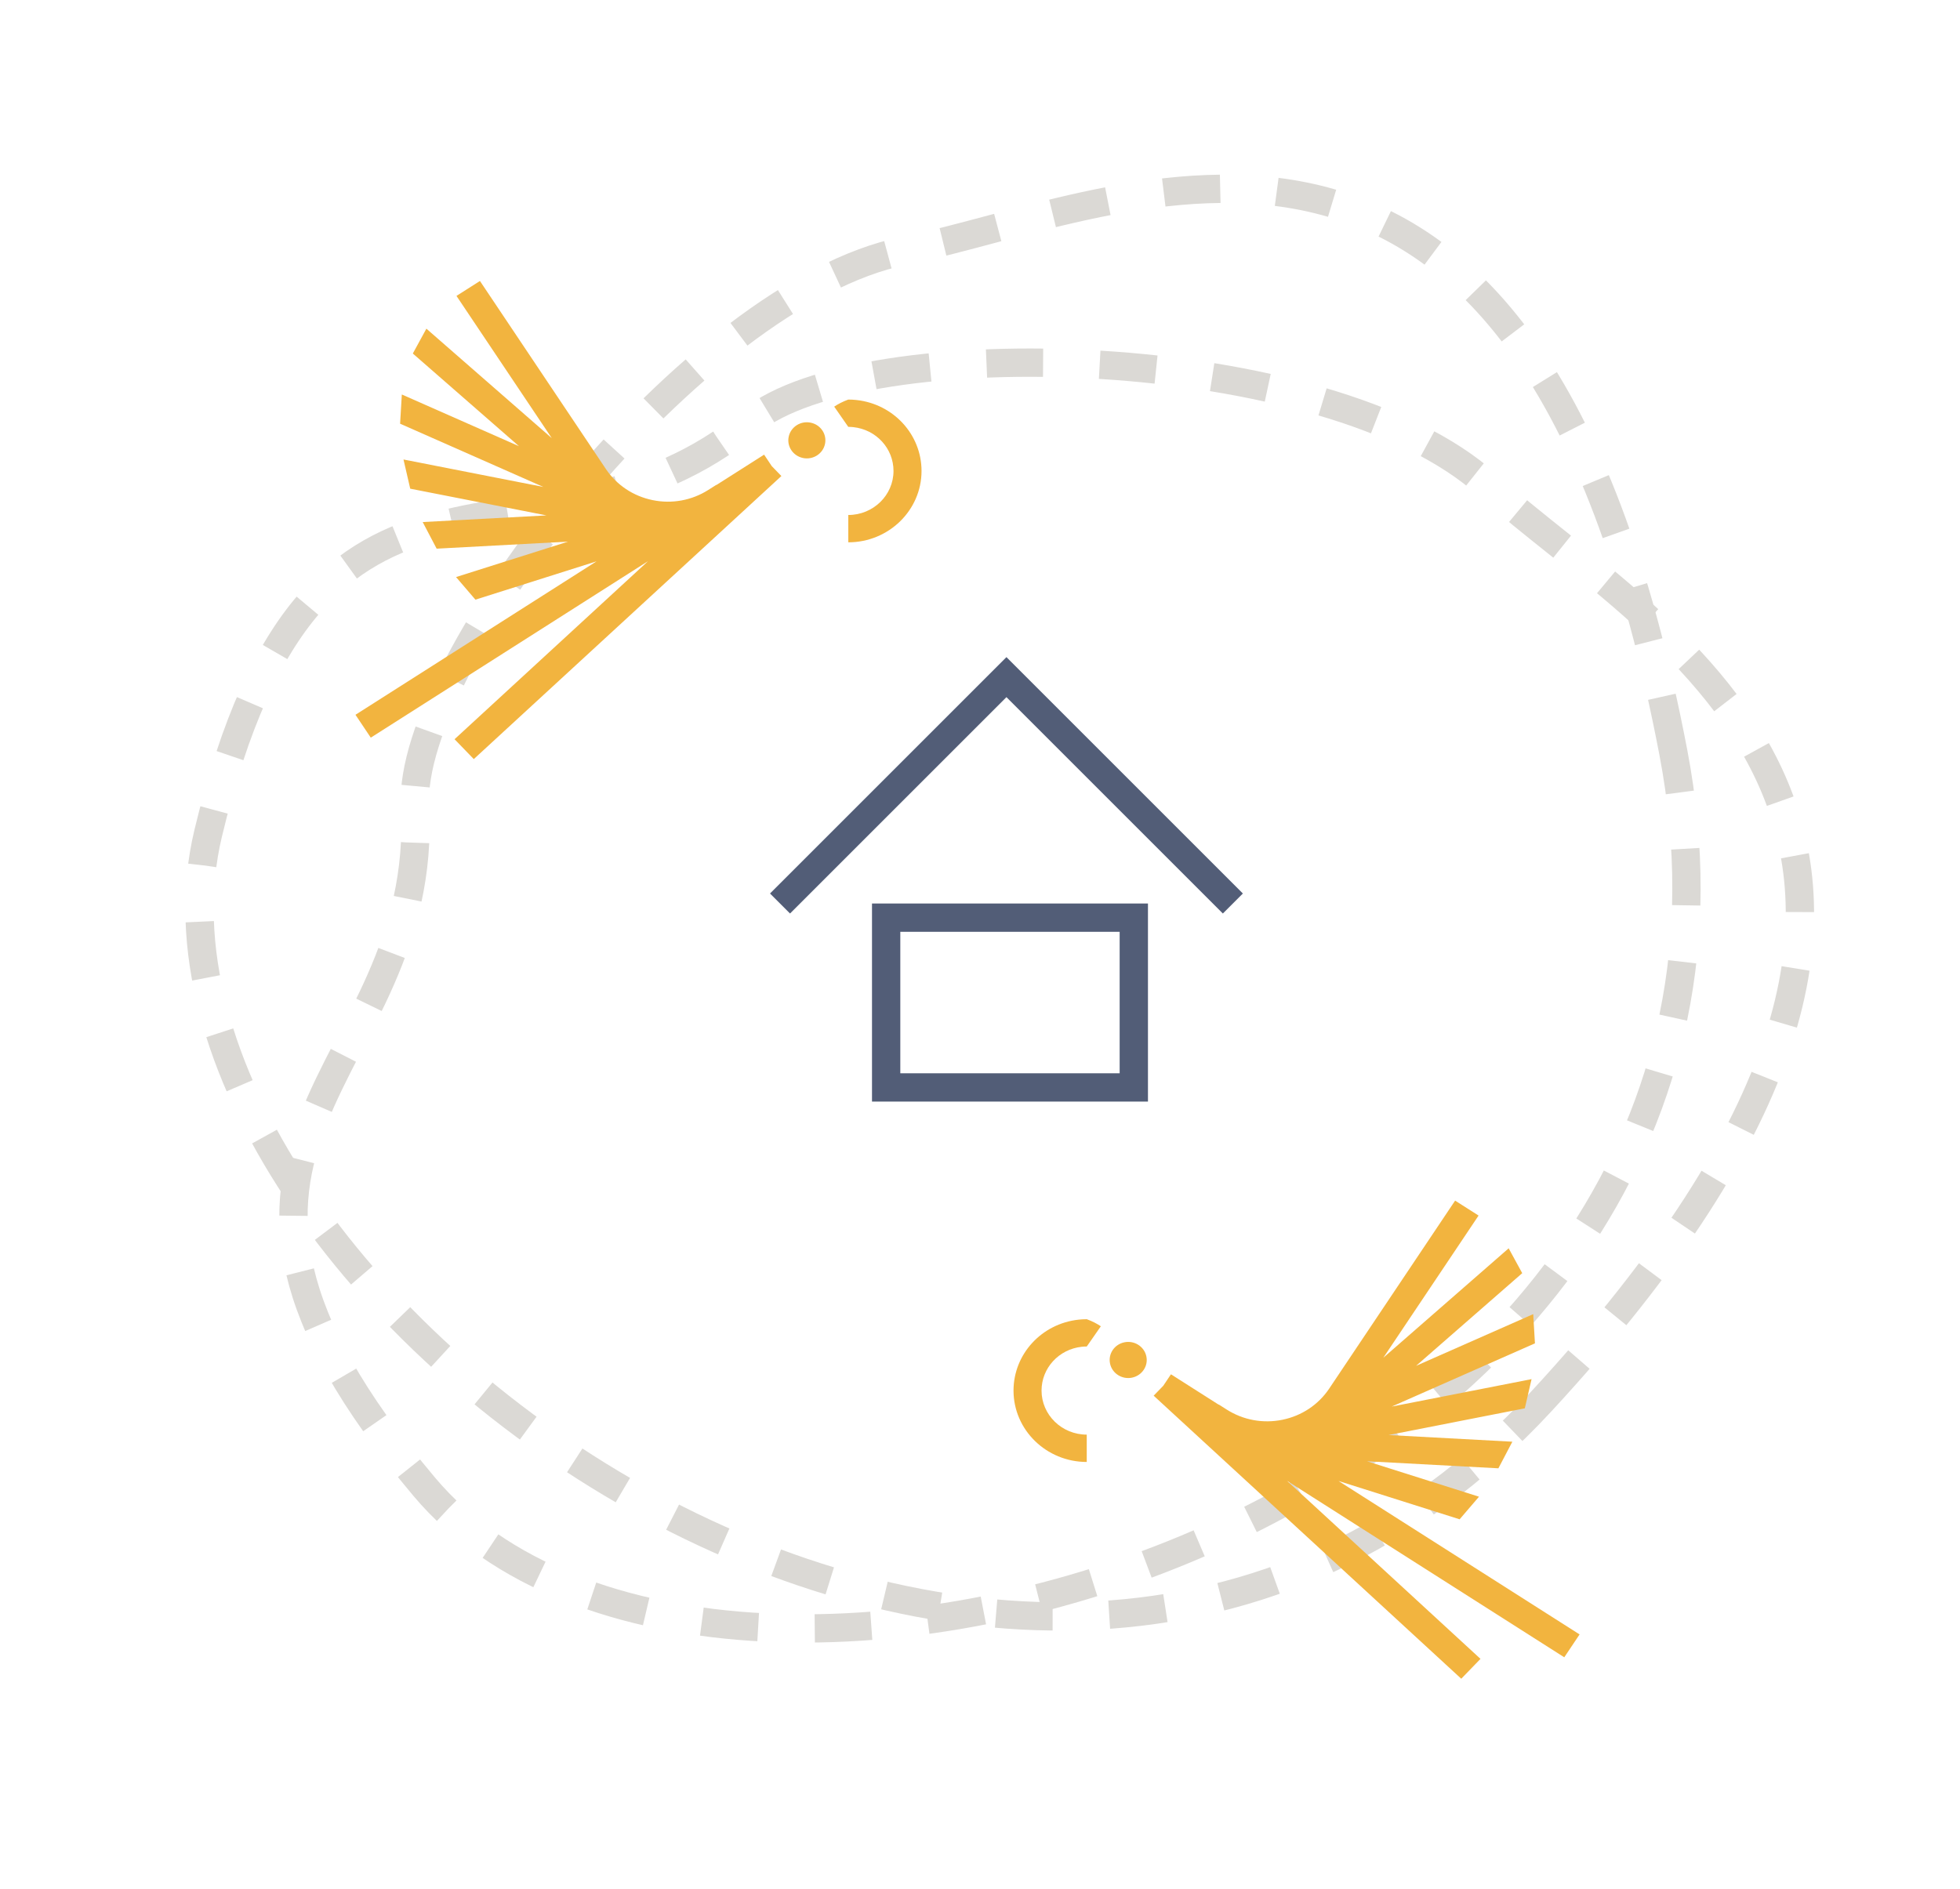
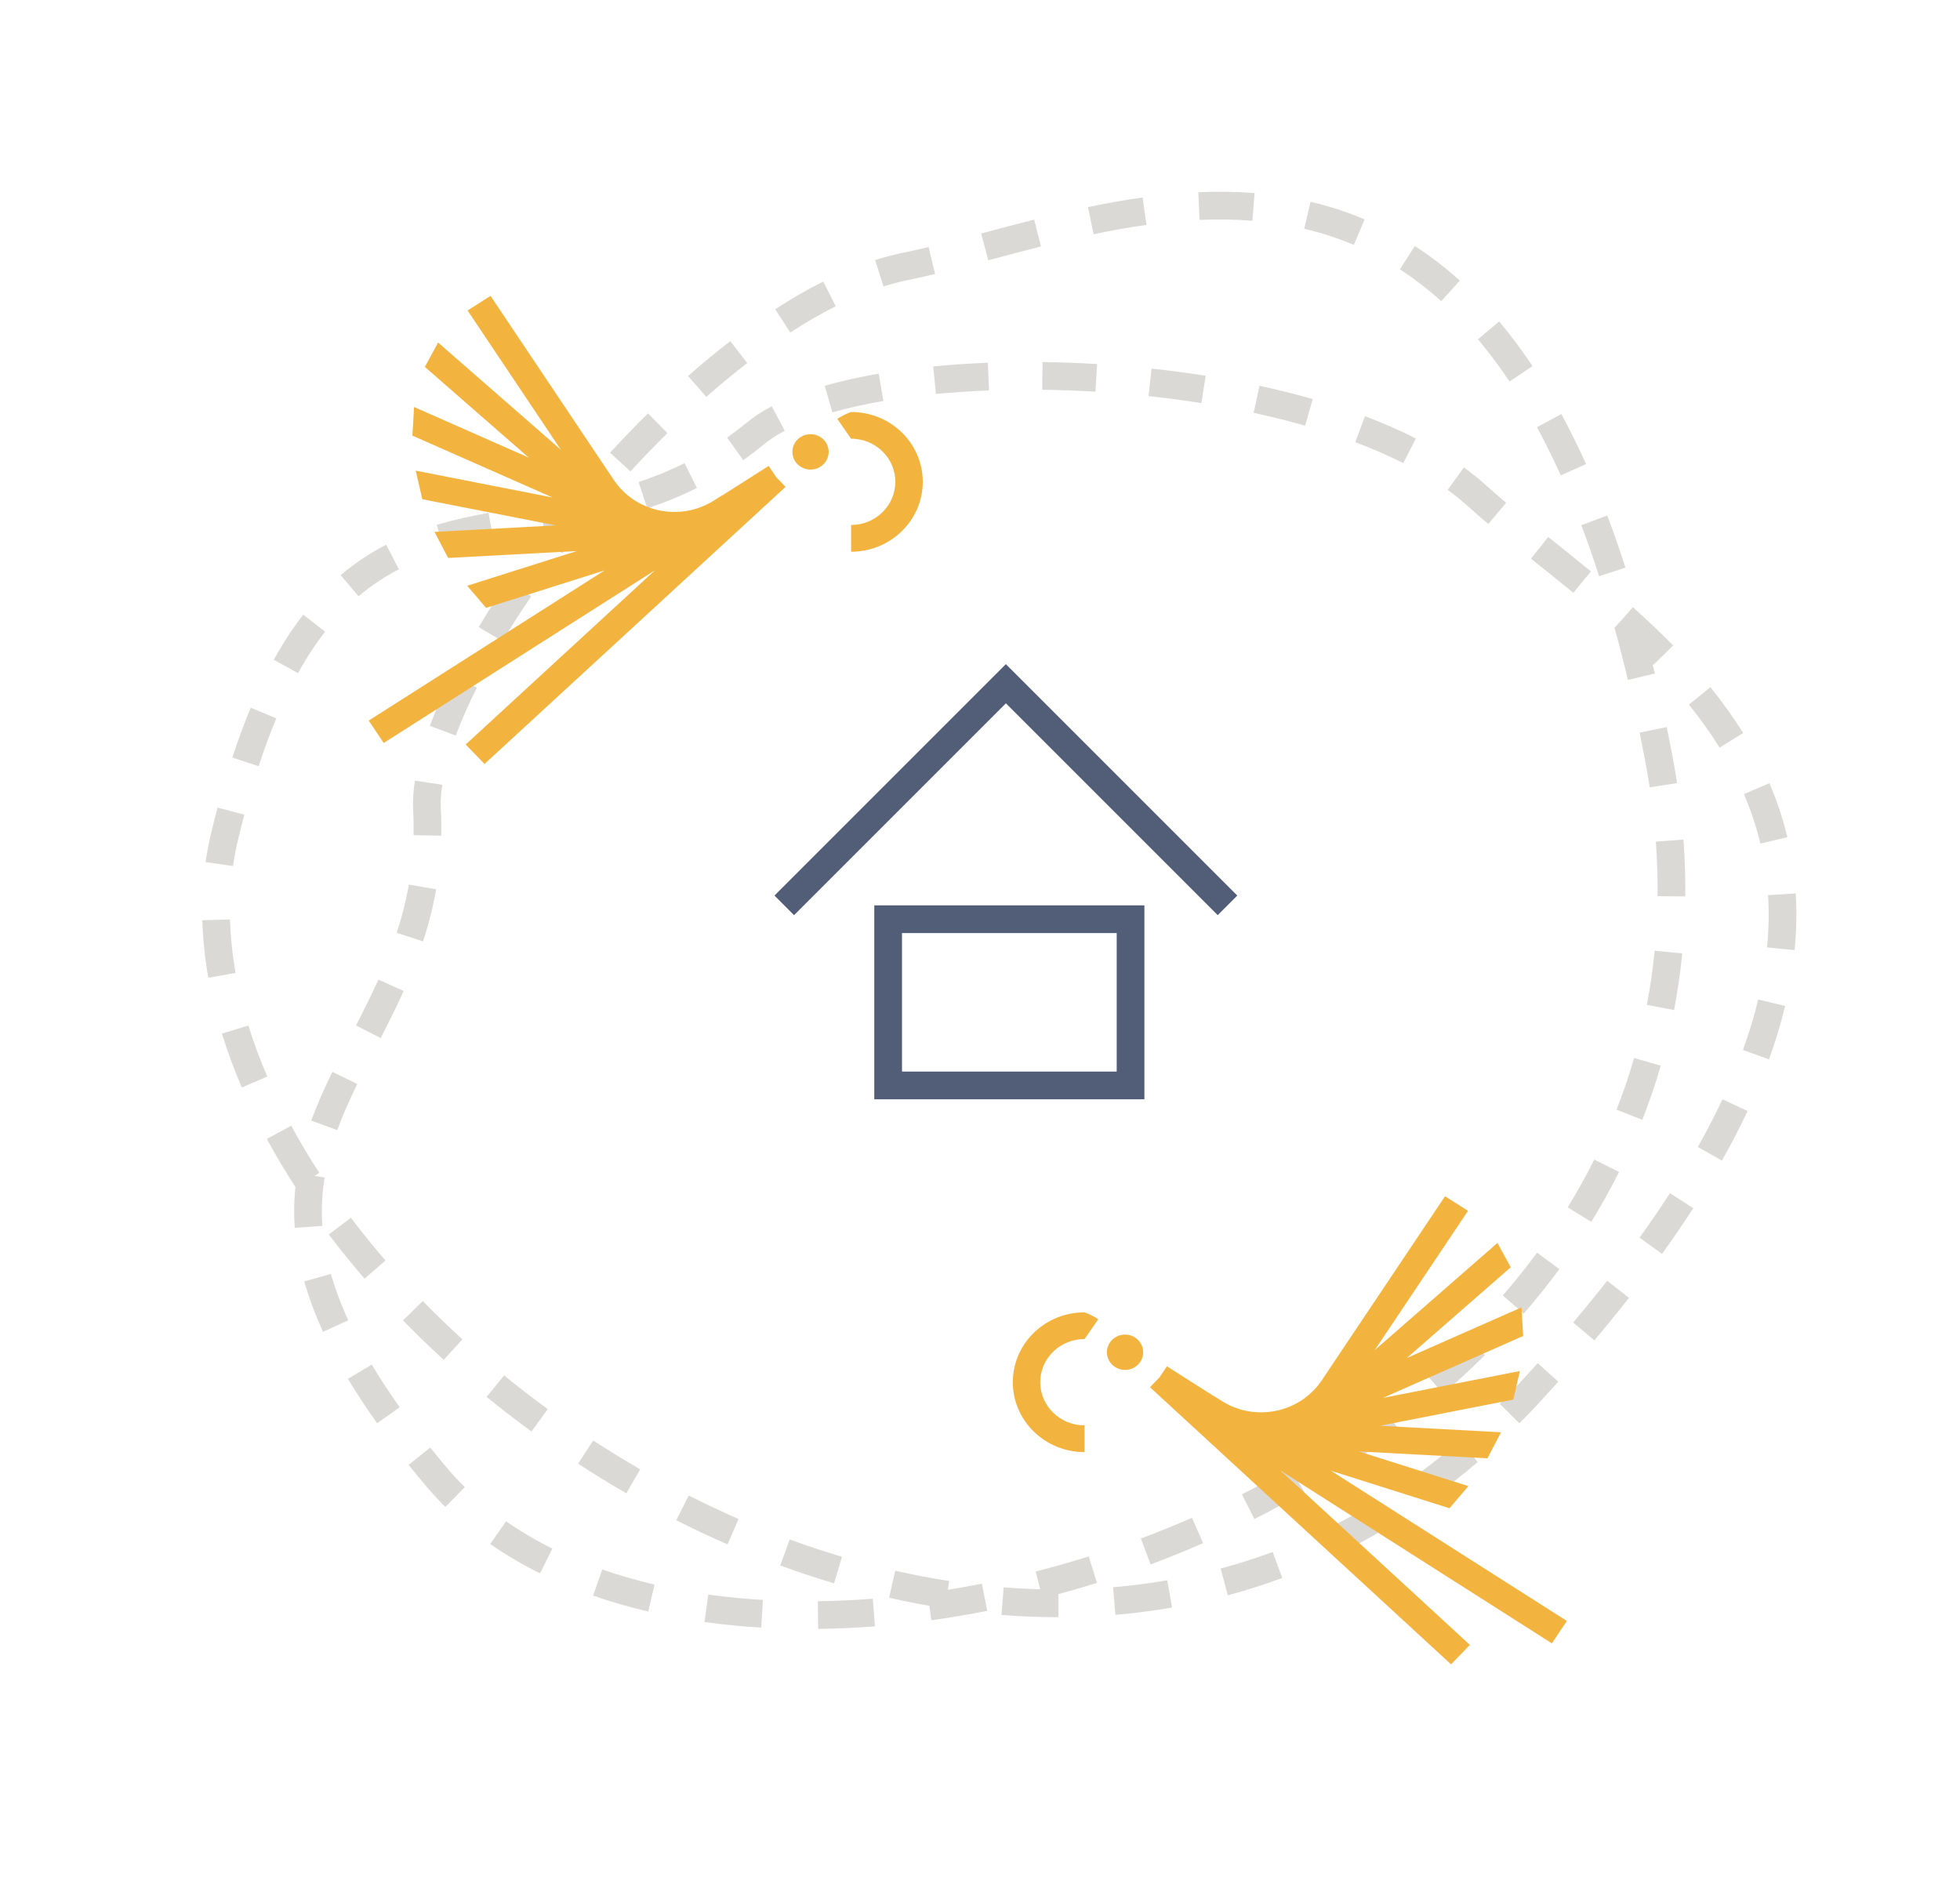
- <svg xmlns="http://www.w3.org/2000/svg" width="277" height="267" viewBox="0 0 277 267" fill="none">
-   <path d="M217.798 198.136C292.064 117.814 234.168 90.169 210.216 68.546C187.582 48.113 121.697 46.714 106.119 59.542C75.94 84.392 44.58 54.547 29.419 117.795C14.258 181.044 143.531 278.459 217.798 198.136Z" stroke="#DBD9D5" stroke-width="4" stroke-dasharray="8 8" />
-   <path d="M236.481 106.331C215.958 -1.122 159.334 29.044 127.713 35.474C97.832 41.55 57.581 93.729 58.651 113.881C60.723 152.919 18.086 160.427 59.971 210.185C101.857 259.944 257.003 213.784 236.481 106.331Z" stroke="#DBD9D5" stroke-width="4" stroke-dasharray="8 8" />
-   <path d="M174.237 127.719L142.237 95.719L110.237 127.719" stroke="#525D77" stroke-width="4" />
-   <rect x="125.237" y="129.719" width="35" height="24" stroke="#525D77" stroke-width="4" />
-   <path d="M107.987 64.27L101.24 68.564L101.224 68.544L100.104 69.255C97.765 70.743 94.967 71.256 92.234 70.697C89.5 70.137 87.152 68.571 85.622 66.29L67.828 39.719L64.512 41.829L77.978 61.934L60.26 46.461L58.343 49.974L73.343 63.073L56.789 55.764L56.545 59.894L76.787 68.832L57.024 64.954L57.976 69.08L77.229 72.857L59.738 73.798L61.71 77.559L80.278 76.564L64.452 81.573L67.19 84.767L84.307 79.35L50.237 101.041L52.401 104.274L91.584 79.327L64.241 104.496L66.959 107.305L110.43 67.293L109.071 65.89L107.987 64.27Z" fill="#F2B43F" />
-   <path d="M114.567 59.747C113.153 59.455 111.766 60.341 111.467 61.721C111.168 63.1 112.077 64.452 113.491 64.744C114.906 65.035 116.293 64.149 116.592 62.77C116.891 61.386 115.982 60.034 114.567 59.747Z" fill="#F2B43F" />
-   <path d="M121.035 56.545C120.656 56.502 120.266 56.483 119.883 56.483C119.509 56.619 119.138 56.778 118.775 56.965C118.472 57.12 118.177 57.295 117.895 57.481L119.879 60.334C119.879 60.334 119.883 60.33 119.887 60.33V60.341C120.126 60.341 120.365 60.353 120.601 60.38C123.837 60.73 126.276 63.392 126.276 66.57C126.276 70.005 123.41 72.799 119.887 72.799V76.662C125.594 76.662 130.237 72.135 130.237 66.57C130.233 61.422 126.276 57.112 121.035 56.545Z" fill="#F2B43F" />
-   <path d="M165.486 194.27L172.233 198.564L172.249 198.544L173.369 199.255C175.709 200.743 178.506 201.256 181.24 200.697C183.974 200.137 186.321 198.571 187.852 196.29L205.646 169.719L208.962 171.829L195.495 191.934L213.214 176.461L215.131 179.974L200.13 193.073L216.685 185.764L216.928 189.894L196.687 198.832L216.45 194.954L215.497 199.08L196.245 202.857L213.736 203.798L211.763 207.559L193.196 206.564L209.021 211.573L206.284 214.767L189.167 209.351L223.237 231.041L221.073 234.274L181.89 209.327L209.233 234.496L206.515 237.305L163.043 197.293L164.402 195.89L165.486 194.27Z" fill="#F2B43F" />
-   <path d="M158.906 189.747C160.321 189.455 161.708 190.341 162.007 191.721C162.306 193.1 161.397 194.452 159.982 194.744C158.568 195.035 157.181 194.149 156.882 192.77C156.583 191.386 157.492 190.034 158.906 189.747Z" fill="#F2B43F" />
-   <path d="M152.439 186.545C152.817 186.502 153.208 186.483 153.59 186.483C153.965 186.619 154.336 186.778 154.698 186.965C155.001 187.12 155.296 187.295 155.579 187.481L153.594 190.333C153.594 190.333 153.59 190.33 153.586 190.33V190.341C153.347 190.341 153.108 190.353 152.873 190.38C149.637 190.73 147.198 193.392 147.198 196.57C147.198 200.005 150.063 202.799 153.586 202.799V206.662C147.88 206.662 143.237 202.135 143.237 196.57C143.241 191.422 147.198 187.112 152.439 186.545Z" fill="#F2B43F" />
+ <svg xmlns="http://www.w3.org/2000/svg" width="283" height="272" viewBox="0 0 283 272" fill="none">
+   <path fill-rule="evenodd" clip-rule="evenodd" d="M197.091 60.099C199.67 61.069 202.129 62.137 204.433 63.305L202.624 66.873C200.466 65.778 198.142 64.768 195.682 63.842L197.091 60.099ZM211.368 67.49C212.498 68.308 213.563 69.165 214.556 70.061C215.474 70.89 216.447 71.732 217.468 72.591L214.894 75.652C213.847 74.771 212.836 73.898 211.875 73.03C210.998 72.238 210.045 71.471 209.022 70.73L211.368 67.49ZM181.856 55.701C184.477 56.267 187.046 56.906 189.541 57.618L188.442 61.464C186.038 60.778 183.553 60.16 181.012 59.611L181.856 55.701ZM224.058 77.942C225.892 79.407 227.793 80.927 229.711 82.502L227.172 85.593C225.276 84.036 223.395 82.533 221.558 81.064C221.388 80.929 221.218 80.793 221.049 80.658L223.547 77.534C223.716 77.669 223.887 77.805 224.058 77.942ZM235.775 87.675C237.746 89.436 239.698 91.276 241.584 93.204L238.724 96.001C236.913 94.149 235.028 92.372 233.11 90.658L235.775 87.675ZM166.267 53.217C168.887 53.498 171.501 53.843 174.088 54.253L173.463 58.204C170.944 57.805 168.396 57.469 165.839 57.194L166.267 53.217ZM246.962 99.223C248.658 101.32 250.247 103.52 251.687 105.835L248.289 107.947C246.948 105.789 245.456 103.722 243.851 101.737L246.962 99.223ZM150.533 52.276C153.13 52.308 155.763 52.403 158.411 52.561L158.172 56.554C155.587 56.399 153.017 56.307 150.484 56.276L150.533 52.276ZM255.482 113.08C256.544 115.558 257.421 118.152 258.072 120.874L254.181 121.804C253.586 119.315 252.783 116.936 251.806 114.656L255.482 113.08ZM134.749 52.903C137.296 52.656 139.936 52.48 142.642 52.376L142.796 56.373C140.162 56.474 137.6 56.645 135.135 56.884L134.749 52.903ZM259.281 128.995C259.443 131.621 259.398 134.347 259.12 137.177L255.139 136.787C255.397 134.163 255.437 131.651 255.288 129.242L259.281 128.995ZM119.079 55.701C121.474 55.013 124.089 54.429 126.873 53.949L127.553 57.89C124.888 58.35 122.416 58.904 120.183 59.545L119.079 55.701ZM107.847 60.998C108.89 60.14 110.1 59.362 111.44 58.657L113.302 62.197C112.151 62.803 111.18 63.435 110.39 64.086C109.363 64.931 108.334 65.717 107.304 66.447L104.991 63.183C105.943 62.509 106.895 61.782 107.847 60.998ZM257.748 145.247C257.151 147.743 256.38 150.313 255.424 152.96L251.662 151.601C252.57 149.086 253.297 146.659 253.858 144.315L257.748 145.247ZM92.203 69.6C94.415 68.867 96.629 67.978 98.842 66.872L100.631 70.45C98.228 71.651 95.835 72.61 93.462 73.397L92.203 69.6ZM252.327 160.41C251.236 162.74 250.007 165.126 248.632 167.571L245.146 165.61C246.475 163.246 247.658 160.948 248.704 158.714L252.327 160.41ZM77.95 72.811C80.361 72.418 82.772 72.004 85.197 71.481L86.04 75.391C83.513 75.936 81.02 76.364 78.593 76.759L77.95 72.811ZM63.052 75.774C65.513 75.049 68.018 74.508 70.535 74.046L71.258 77.98C68.815 78.429 66.46 78.94 64.183 79.611L63.052 75.774ZM244.482 174.44C243.092 176.594 241.593 178.792 239.981 181.036L236.733 178.701C238.308 176.509 239.769 174.367 241.12 172.272L244.482 174.44ZM49.185 83.048C51.299 81.248 53.497 79.811 55.763 78.645L57.593 82.202C55.585 83.235 53.645 84.503 51.778 86.093L49.185 83.048ZM235.205 187.387C233.627 189.398 231.96 191.445 230.202 193.528L227.145 190.947C228.874 188.899 230.51 186.89 232.058 184.918L235.205 187.387ZM39.531 95.255C40.881 92.815 42.298 90.658 43.779 88.749L46.939 91.2C45.595 92.933 44.29 94.915 43.031 97.192L39.531 95.255ZM225 199.495C224.109 200.487 223.198 201.487 222.266 202.494C221.312 203.526 220.349 204.529 219.377 205.505L216.544 202.681C217.48 201.741 218.409 200.774 219.329 199.779C220.248 198.785 221.147 197.799 222.025 196.821L225 199.495ZM33.543 109.378C34.392 106.788 35.281 104.393 36.207 102.177L39.898 103.719C39.016 105.829 38.164 108.125 37.344 110.624L33.543 109.378ZM213.365 211.088C211.25 212.903 209.099 214.597 206.916 216.174L204.573 212.932C206.665 211.421 208.729 209.795 210.761 208.052L213.365 211.088ZM30.474 120.329C30.78 119.051 31.093 117.81 31.413 116.604L35.279 117.629C34.968 118.803 34.663 120.013 34.364 121.261C34.065 122.507 33.825 123.767 33.642 125.041L29.683 124.472C29.883 123.078 30.146 121.697 30.474 120.329ZM200.03 220.707C197.633 222.137 195.204 223.438 192.75 224.613L191.022 221.006C193.367 219.883 195.688 218.64 197.981 217.272L200.03 220.707ZM30.077 141.172C29.584 138.387 29.292 135.615 29.215 132.87L33.214 132.758C33.285 135.295 33.555 137.871 34.016 140.475L30.077 141.172ZM185.147 227.833C182.546 228.795 179.922 229.627 177.282 230.334L176.247 226.471C178.769 225.795 181.275 225 183.76 224.081L185.147 227.833ZM34.917 157.014C33.807 154.43 32.846 151.837 32.044 149.244L35.866 148.063C36.623 150.513 37.535 152.973 38.592 155.435L34.917 157.014ZM169.226 232.106C166.511 232.576 163.783 232.923 161.051 233.153L160.715 229.167C163.334 228.947 165.946 228.614 168.544 228.164L169.226 232.106ZM42.746 171.518C41.225 169.181 39.816 166.819 38.527 164.442L42.044 162.536C43.279 164.815 44.634 167.085 46.099 169.338L42.746 171.518ZM152.823 233.498C150.081 233.499 147.338 233.389 144.602 233.174L144.915 229.187C147.55 229.394 150.187 229.499 152.821 229.498L152.823 233.498ZM52.639 184.617C50.829 182.524 49.105 180.397 47.474 178.242L50.663 175.827C52.241 177.911 53.91 179.971 55.664 182L52.639 184.617ZM136.438 232.223C133.737 231.807 131.046 231.293 128.372 230.687L129.256 226.786C131.841 227.372 134.44 227.868 137.047 228.27L136.438 232.223ZM64.069 196.338C62.038 194.483 60.075 192.584 58.184 190.648L61.047 187.854C62.883 189.735 64.792 191.581 66.767 193.385L64.069 196.338ZM120.435 228.609C117.819 227.832 115.223 226.97 112.654 226.029L114.03 222.273C116.523 223.186 119.039 224.022 121.574 224.775L120.435 228.609ZM76.733 206.687C74.521 205.071 72.362 203.402 70.261 201.686L72.791 198.588C74.836 200.259 76.939 201.884 79.093 203.457L76.733 206.687ZM105.05 222.982C102.547 221.892 100.075 220.73 97.639 219.5L99.443 215.929C101.812 217.126 104.215 218.256 106.646 219.314L105.05 222.982ZM90.439 215.609C88.072 214.245 85.745 212.817 83.465 211.333L85.648 207.981C87.868 209.426 90.133 210.816 92.437 212.144L90.439 215.609Z" fill="#DBD9D5" />
+   <path fill-rule="evenodd" clip-rule="evenodd" d="M111.927 44.65C114.239 43.151 116.559 41.806 118.867 40.646L120.663 44.22C118.501 45.307 116.308 46.577 114.102 48.006L111.927 44.65ZM126.353 37.552C127.681 37.129 129.003 36.781 130.314 36.514C131.526 36.268 132.781 35.984 134.079 35.673L135.013 39.562C133.682 39.882 132.38 40.176 131.111 40.434C129.953 40.669 128.77 40.98 127.566 41.364L126.353 37.552ZM99.342 54.296C101.353 52.523 103.393 50.835 105.447 49.251L107.889 52.419C105.909 53.946 103.937 55.578 101.986 57.297L99.342 54.296ZM142.297 33.549C144.566 32.944 146.917 32.316 149.324 31.709L150.303 35.587C147.924 36.188 145.597 36.808 143.325 37.415C143.115 37.471 142.905 37.527 142.696 37.583L141.665 33.718C141.875 33.662 142.086 33.605 142.297 33.549ZM157.087 29.902C159.674 29.362 162.313 28.884 164.985 28.511L165.537 32.473C162.971 32.83 160.422 33.292 157.904 33.817L157.087 29.902ZM88.085 65.363C89.868 63.422 91.698 61.524 93.564 59.685L96.371 62.535C94.554 64.325 92.77 66.175 91.031 68.069L88.085 65.363ZM173.021 27.758C175.715 27.64 178.43 27.667 181.147 27.884L180.829 31.871C178.295 31.669 175.747 31.642 173.197 31.754L173.021 27.758ZM77.984 77.464C79.553 75.393 81.192 73.33 82.892 71.294L85.963 73.858C84.304 75.845 82.703 77.858 81.173 79.879L77.984 77.464ZM189.23 29.133C191.854 29.749 194.462 30.585 197.038 31.677L195.477 35.36C193.121 34.36 190.73 33.594 188.315 33.026L189.23 29.133ZM69.115 90.535C70.429 88.339 71.855 86.11 73.379 83.871L76.686 86.121C75.203 88.3 73.819 90.464 72.548 92.589L69.115 90.535ZM204.29 35.527C206.5 36.956 208.666 38.611 210.779 40.515L208.101 43.486C206.142 41.721 204.145 40.197 202.118 38.886L204.29 35.527ZM62.061 104.804C62.93 102.469 64.013 100.018 65.28 97.493L68.855 99.287C67.642 101.704 66.62 104.021 65.81 106.199L62.061 104.804ZM59.653 116.987C59.582 115.639 59.675 114.203 59.903 112.706L63.857 113.31C63.661 114.596 63.593 115.753 63.648 116.775C63.718 118.103 63.739 119.397 63.714 120.66L59.715 120.583C59.738 119.416 59.719 118.219 59.653 116.987ZM216.456 46.411C218.11 48.374 219.72 50.52 221.282 52.862L217.954 55.082C216.47 52.857 214.949 50.831 213.397 48.988L216.456 46.411ZM57.284 134.682C58.008 132.467 58.608 130.158 59.031 127.721L62.972 128.406C62.512 131.052 61.862 133.548 61.087 135.924L57.284 134.682ZM225.437 59.778C226.663 62.039 227.853 64.445 229.004 67.003L225.356 68.644C224.244 66.171 223.097 63.854 221.921 61.685L225.437 59.778ZM51.403 148.056C52.519 145.884 53.618 143.697 54.637 141.436L58.284 143.08C57.221 145.437 56.085 147.696 54.961 149.884L51.403 148.056ZM44.94 161.803C45.818 159.392 46.87 157.056 47.993 154.756L51.588 156.51C50.498 158.742 49.511 160.941 48.699 163.171L44.94 161.803ZM232.066 74.422C232.974 76.819 233.853 79.33 234.7 81.96L230.893 83.187C230.065 80.618 229.208 78.17 228.325 75.838L232.066 74.422ZM42.557 177.28C42.364 174.51 42.514 171.888 42.921 169.373L46.87 170.012C46.509 172.241 46.377 174.555 46.547 177.002L42.557 177.28ZM236.974 89.574C237.655 92.038 238.312 94.595 238.943 97.246L235.052 98.173C234.431 95.566 233.786 93.056 233.118 90.64L236.974 89.574ZM46.646 192.296C45.484 189.761 44.59 187.34 43.934 185.015L47.783 183.928C48.379 186.038 49.199 188.265 50.282 190.63L46.646 192.296ZM240.656 104.975C240.924 106.281 241.188 107.608 241.445 108.956C241.709 110.336 241.944 111.707 242.151 113.068L238.197 113.671C237.997 112.359 237.77 111.038 237.516 109.706C237.262 108.376 237.003 107.068 236.738 105.781L240.656 104.975ZM54.453 205.501C52.874 203.279 51.474 201.142 50.241 199.081L53.674 197.027C54.848 198.99 56.189 201.039 57.713 203.183L54.453 205.501ZM243.074 121.22C243.277 124 243.363 126.737 243.336 129.43L239.336 129.389C239.362 126.809 239.28 124.183 239.084 121.513L243.074 121.22ZM61.441 214.473C60.595 213.468 59.782 212.479 59.002 211.506L62.123 209.004C62.882 209.951 63.675 210.916 64.501 211.897C65.326 212.877 66.198 213.819 67.114 214.722L64.305 217.57C63.302 216.581 62.347 215.549 61.441 214.473ZM242.894 137.662C242.621 140.44 242.225 143.166 241.714 145.839L237.785 145.087C238.274 142.534 238.652 139.928 238.913 137.271L242.894 137.662ZM77.975 227.17C75.442 225.913 73.038 224.502 70.784 222.934L73.069 219.65C75.152 221.1 77.385 222.412 79.753 223.587L77.975 227.17ZM239.789 153.868C239.018 156.532 238.13 159.137 237.131 161.681L233.408 160.22C234.362 157.789 235.21 155.301 235.946 152.756L239.789 153.868ZM93.595 232.684C90.858 232.042 88.2 231.276 85.639 230.381L86.958 226.605C89.378 227.45 91.899 228.178 94.508 228.789L93.595 232.684ZM233.772 169.215C232.538 171.679 231.197 174.079 229.76 176.415L226.354 174.318C227.732 172.079 229.015 169.781 230.196 167.423L233.772 169.215ZM109.915 234.999C107.131 234.834 104.394 234.565 101.716 234.191L102.27 230.229C104.838 230.588 107.469 230.847 110.151 231.006L109.915 234.999ZM225.151 183.239C223.524 185.447 221.807 187.588 220.009 189.662L216.987 187.041C218.718 185.045 220.368 182.986 221.932 180.866L225.151 183.239ZM126.328 234.817C123.57 235.031 120.835 235.154 118.132 235.187L118.083 231.187C120.697 231.156 123.346 231.036 126.02 230.829L126.328 234.817ZM214.396 195.665C212.456 197.592 210.445 199.451 208.37 201.243L205.756 198.215C207.763 196.483 209.705 194.687 211.576 192.828L214.396 195.665ZM142.547 232.581C139.849 233.114 137.155 233.566 134.474 233.937L133.926 229.975C136.53 229.614 139.148 229.175 141.773 228.657L142.547 232.581ZM201.985 206.395C199.805 208.038 197.571 209.615 195.288 211.123L193.083 207.785C195.298 206.322 197.465 204.794 199.576 203.201L201.985 206.395ZM158.394 228.538C155.78 229.358 153.155 230.104 150.527 230.776L149.537 226.9C152.095 226.247 154.651 225.52 157.196 224.722L158.394 228.538ZM188.32 215.432C185.957 216.799 183.554 218.097 181.118 219.326L179.316 215.755C181.685 214.559 184.022 213.297 186.318 211.969L188.32 215.432ZM173.712 222.809C171.208 223.903 168.678 224.927 166.13 225.88L164.729 222.134C167.21 221.206 169.673 220.209 172.11 219.143L173.712 222.809Z" fill="#DBD9D5" />
+   <path fill-rule="evenodd" clip-rule="evenodd" d="M145.237 95.891L178.651 129.305L175.823 132.134L145.237 101.548L114.651 132.134L111.823 129.305L145.237 95.891Z" fill="#525D77" />
+   <path fill-rule="evenodd" clip-rule="evenodd" d="M161.237 134.719H130.237V154.719H161.237V134.719ZM126.237 130.719V158.719H165.237V130.719H126.237Z" fill="#525D77" />
+   <path d="M110.987 67.27L104.24 71.564L104.224 71.544L103.104 72.255C100.765 73.743 97.967 74.256 95.234 73.697C92.5 73.137 90.152 71.571 88.622 69.29L70.828 42.719L67.512 44.829L80.978 64.934L63.26 49.461L61.343 52.974L76.343 66.073L59.789 58.764L59.545 62.894L79.787 71.832L60.024 67.954L60.976 72.08L80.229 75.857L62.738 76.798L64.71 80.559L83.278 79.564L67.452 84.573L70.19 87.767L87.307 82.35L53.237 104.041L55.401 107.274L94.584 82.327L67.241 107.496L69.959 110.305L113.43 70.293L112.071 68.89L110.987 67.27Z" fill="#F2B43F" />
+   <path d="M117.567 62.747C116.152 62.455 114.765 63.341 114.467 64.721C114.168 66.1 115.076 67.452 116.491 67.744C117.906 68.035 119.293 67.149 119.592 65.77C119.891 64.386 118.982 63.034 117.567 62.747Z" fill="#F2B43F" />
+   <path d="M124.035 59.545C123.656 59.502 123.266 59.483 122.883 59.483C122.509 59.619 122.138 59.778 121.775 59.965C121.472 60.12 121.177 60.295 120.895 60.481L122.879 63.334C122.879 63.334 122.883 63.33 122.887 63.33V63.341C123.126 63.341 123.365 63.353 123.601 63.38C126.837 63.73 129.276 66.392 129.276 69.57C129.276 73.005 126.41 75.799 122.887 75.799V79.662C128.594 79.662 133.237 75.135 133.237 69.57C133.233 64.421 129.276 60.112 124.035 59.545Z" fill="#F2B43F" />
+   <path d="M168.486 197.27L175.233 201.564L175.249 201.544L176.369 202.255C178.709 203.743 181.506 204.256 184.24 203.697C186.974 203.137 189.321 201.571 190.852 199.29L208.646 172.719L211.962 174.829L198.495 194.934L216.214 179.461L218.131 182.974L203.13 196.073L219.685 188.764L219.928 192.894L199.687 201.832L219.45 197.954L218.497 202.08L199.245 205.857L216.736 206.798L214.763 210.559L196.196 209.564L212.021 214.573L209.284 217.767L192.167 212.351L226.237 234.041L224.073 237.274L184.89 212.327L212.233 237.496L209.515 240.305L166.043 200.293L167.402 198.89L168.486 197.27Z" fill="#F2B43F" />
+   <path d="M161.907 192.747C163.321 192.455 164.708 193.341 165.007 194.721C165.306 196.1 164.397 197.452 162.983 197.744C161.568 198.035 160.181 197.149 159.882 195.77C159.583 194.386 160.492 193.034 161.907 192.747Z" fill="#F2B43F" />
+   <path d="M155.439 189.545C155.817 189.502 156.208 189.483 156.59 189.483C156.965 189.619 157.336 189.778 157.698 189.965C158.001 190.12 158.296 190.295 158.579 190.481L156.594 193.333C156.594 193.333 156.59 193.33 156.586 193.33V193.341C156.347 193.341 156.108 193.353 155.873 193.38C152.637 193.73 150.198 196.392 150.198 199.57C150.198 203.005 153.063 205.799 156.586 205.799V209.662C150.88 209.662 146.237 205.135 146.237 199.57C146.241 194.422 150.198 190.112 155.439 189.545Z" fill="#F2B43F" />
</svg>
